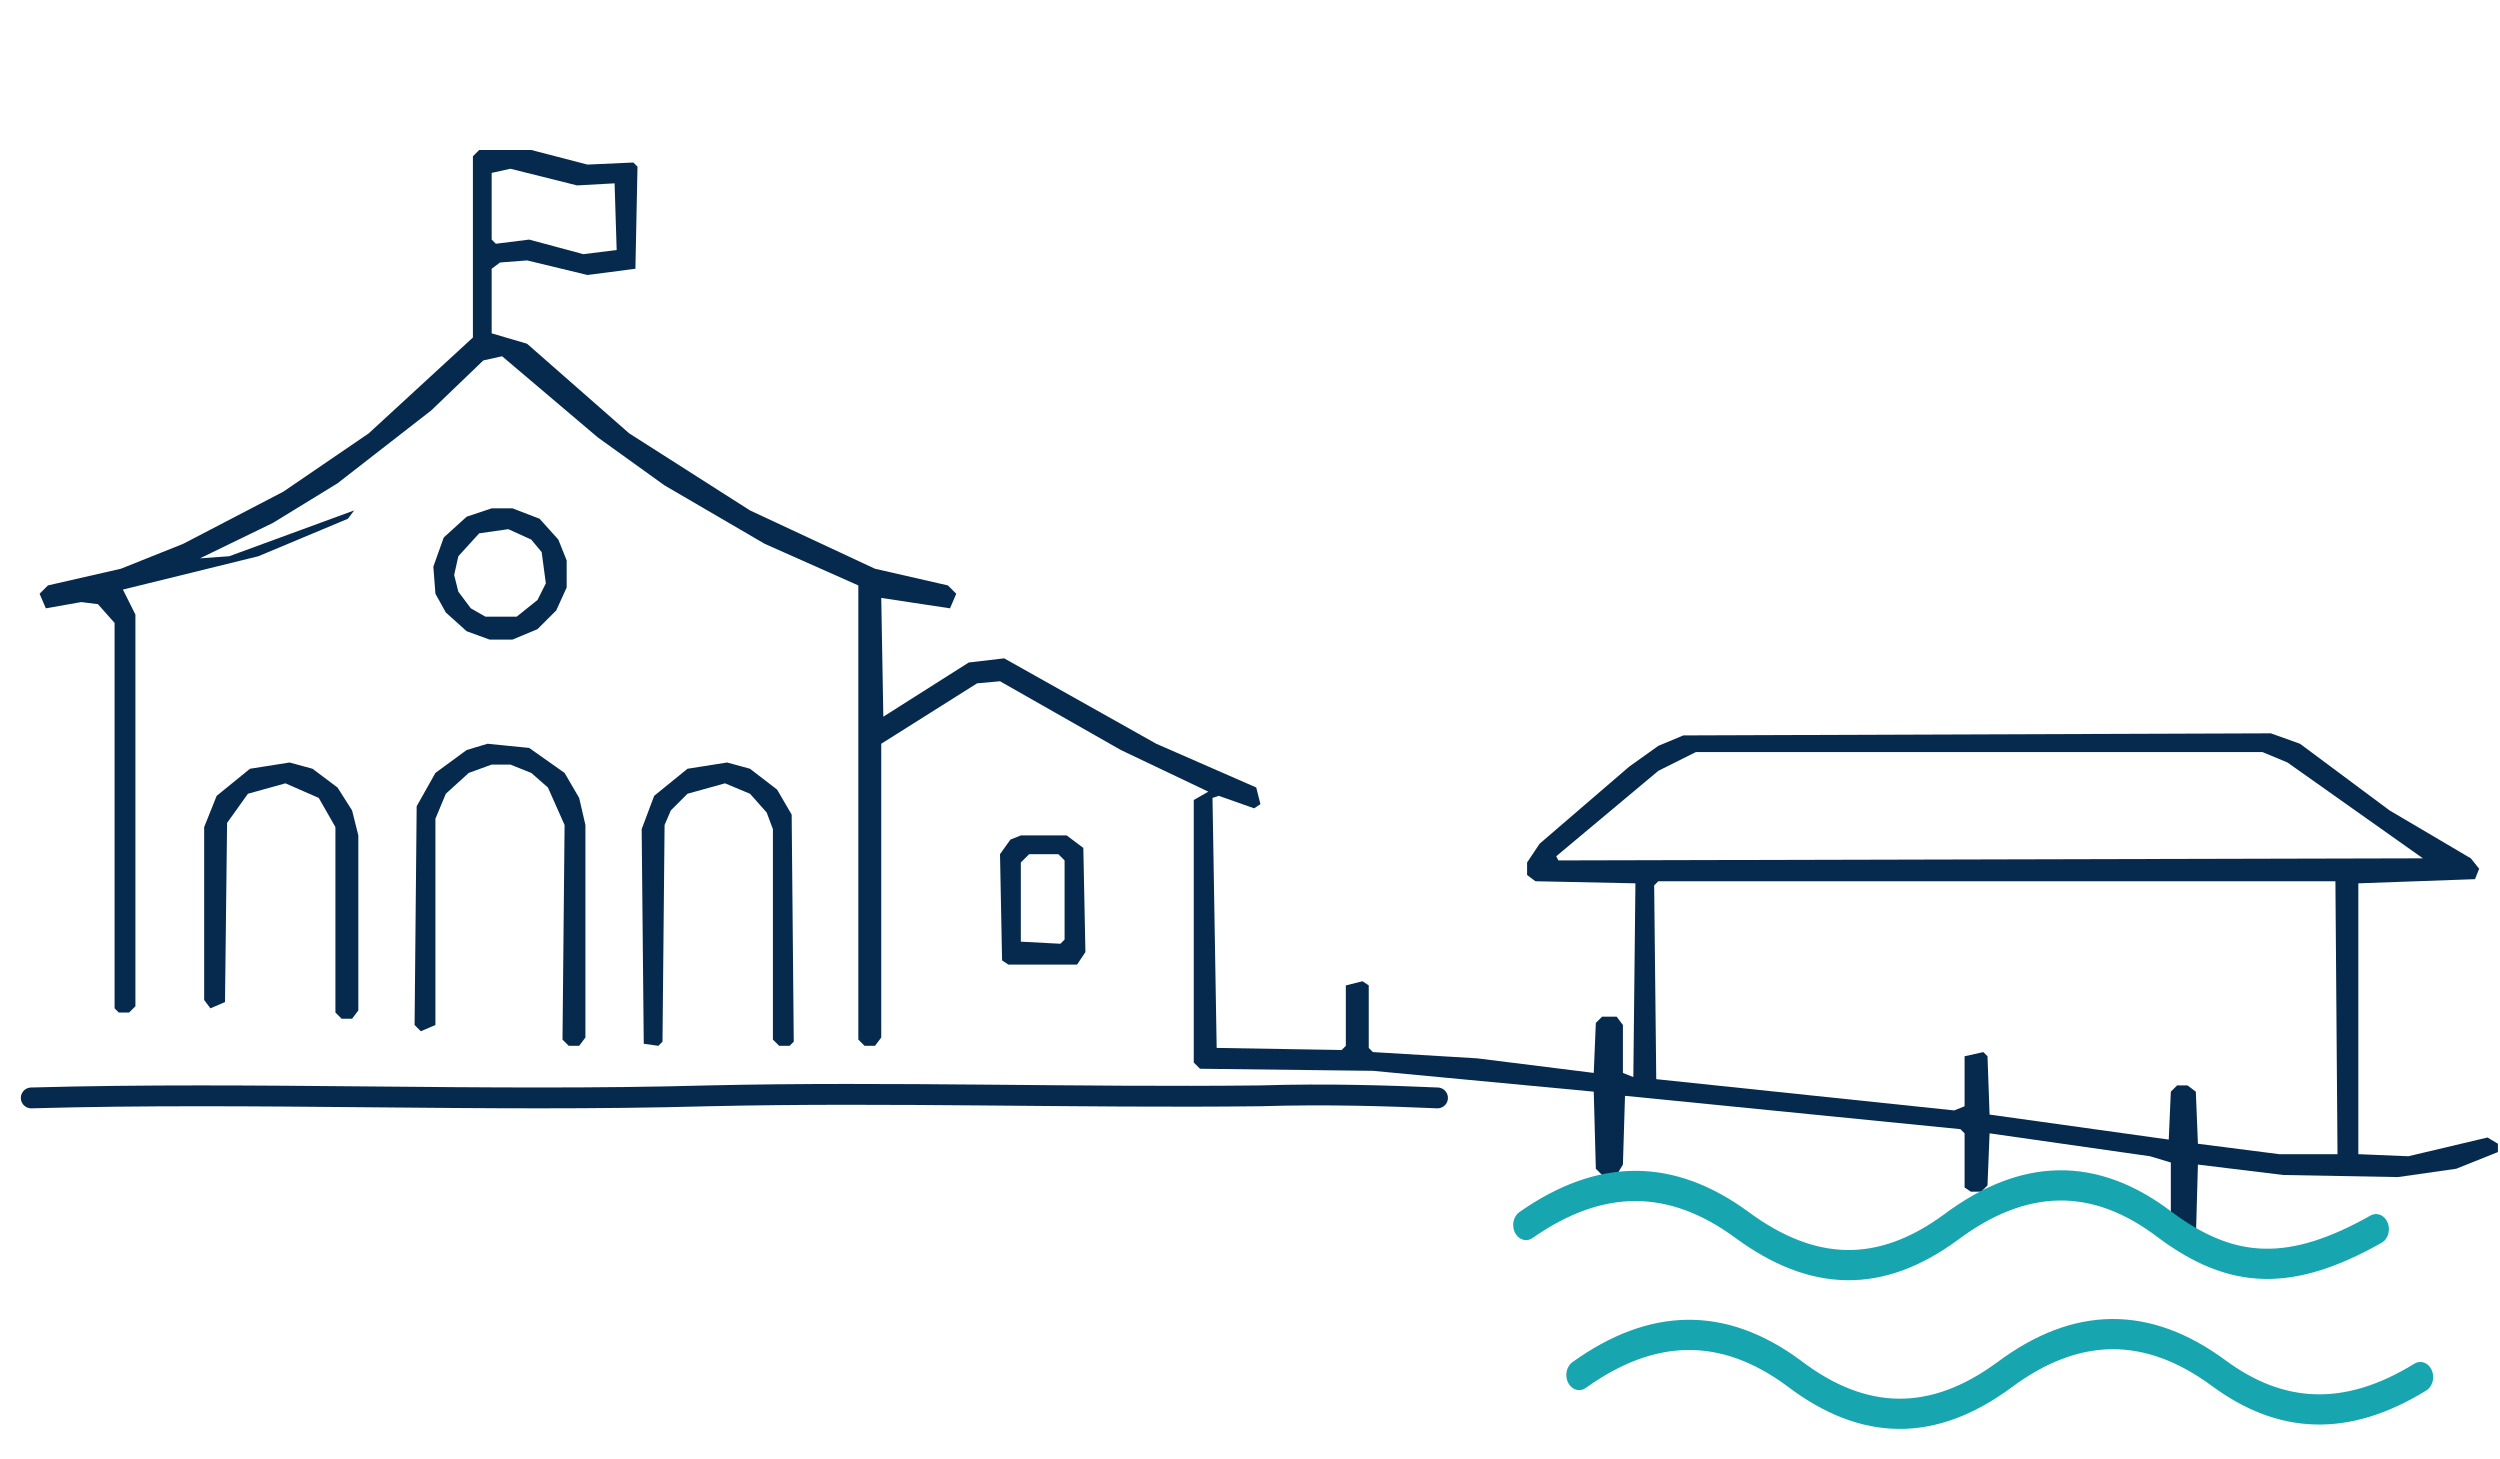
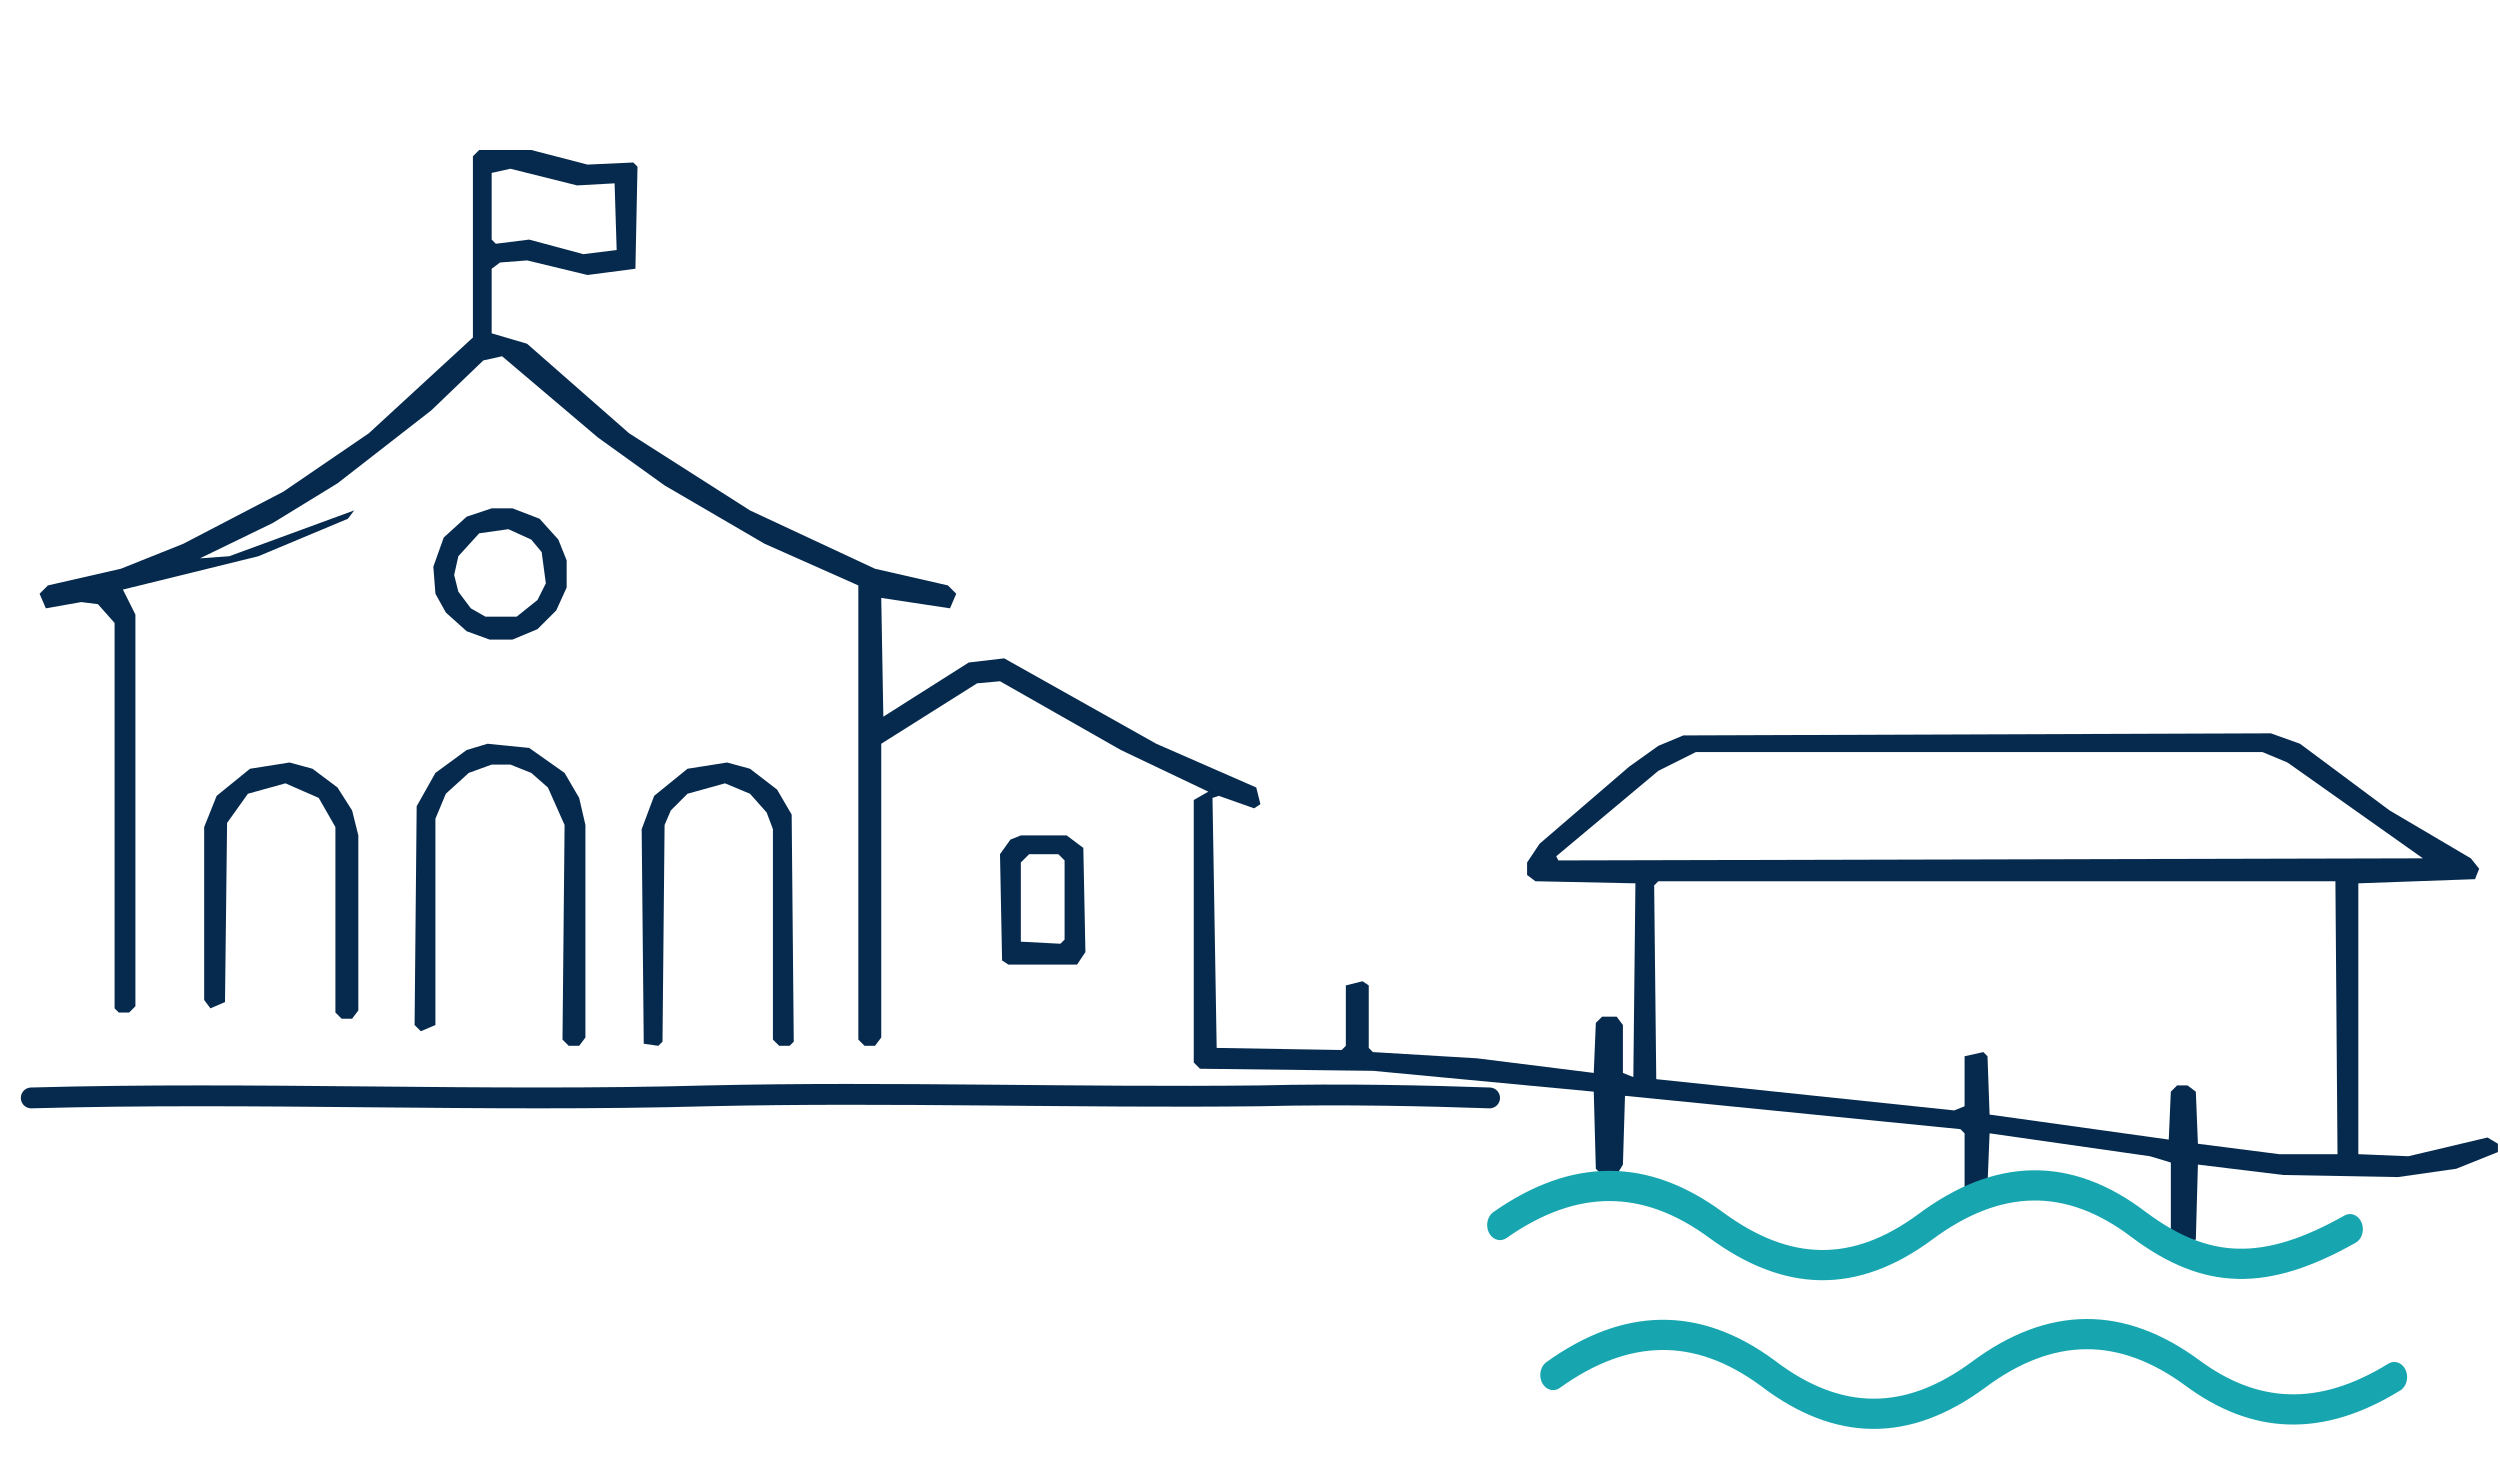
<svg xmlns="http://www.w3.org/2000/svg" viewBox="0 0 120 70" role="img" aria-hidden="true">
  <path fill="#062a4d" fill-rule="evenodd" d="M48.5 40.3L48 41L48.1 46.1L48.4 46.3L51.7 46.3L52.1 45.7L52 40.7L51.2 40.1L49 40.1ZM49.4 41L50.8 41L51.1 41.3L51.1 45.1L50.9 45.3L49 45.2L49 41.4ZM33 36.9L31.4 38.2L30.8 39.8L30.9 50.1L31.6 50.2L31.8 50L31.9 39.6L32.2 38.9L33 38.1L34.8 37.6L36 38.1L36.8 39L37.1 39.8L37.1 49.9L37.4 50.2L37.9 50.2L38.1 50L38 39.1L37.3 37.9L36 36.9L34.9 36.6ZM12 36.9L10.4 38.2L9.8 39.7L9.8 48L10.1 48.4L10.8 48.1L10.9 39.5L11.9 38.1L13.7 37.6L15.3 38.3L16.1 39.7L16.1 48.6L16.4 48.9L16.9 48.9L17.2 48.5L17.2 40.1L16.9 38.9L16.2 37.8L15 36.9L13.9 36.6ZM22.4 36L20.9 37.1L20 38.7L19.9 49.2L20.2 49.5L20.9 49.2L20.9 39.3L21.4 38.1L22.5 37.1L23.6 36.7L24.5 36.7L25.5 37.1L26.3 37.8L27.1 39.6L27 49.9L27.3 50.2L27.8 50.2L28.1 49.8L28.1 39.6L27.8 38.3L27.1 37.1L25.4 35.9L23.4 35.7ZM23.6 24.4L22.4 24.8L21.3 25.8L20.8 27.2L20.9 28.5L21.4 29.4L22.4 30.3L23.5 30.7L24.6 30.7L25.8 30.2L26.7 29.3L27.2 28.2L27.2 26.9L26.8 25.9L25.9 24.9L24.6 24.4ZM23 25.6L24.4 25.4L25.5 25.9L26 26.5L26.2 28L25.8 28.8L24.8 29.6L23.3 29.6L22.6 29.2L22 28.4L21.8 27.6L22 26.7ZM1.9 28.5L2.2 29.2L3.9 28.9L4.7 29L5.5 29.9L5.5 48.4L5.7 48.6L6.2 48.6L6.5 48.3L6.5 29.5L5.9 28.3L12.4 26.7L16.7 24.9L17 24.5L11 26.7L9.6 26.8L13.1 25.1L16.2 23.2L20.7 19.7L23.2 17.3L24.1 17.1L28.7 21L31.9 23.3L36.7 26.1L41.2 28.1L41.2 49.9L41.5 50.2L42 50.2L42.3 49.8L42.3 35.7L46.9 32.8L48 32.7L53.8 36L58 38L57.3 38.4L57.3 51L57.6 51.3L65.9 51.4L76.5 52.4L76.6 56.1L76.9 56.4L77.6 56.4L77.9 55.9L78 52.6L94.1 54.2L94.3 54.4L94.3 57L94.6 57.2L95.1 57.2L95.4 56.9L95.5 54.4L103.2 55.5L104.2 55.8L104.2 59.4L104.5 59.7L105.4 59.5L105.5 55.9L109.6 56.4L115.1 56.5L117.9 56.1L119.9 55.3L119.9 54.9L119.4 54.6L115.6 55.5L113.2 55.4L113.2 42.4L118.8 42.2L119 41.7L118.6 41.2L114.7 38.9L110.4 35.7L109 35.2L80.8 35.3L79.6 35.8L78.2 36.8L73.9 40.5L73.3 41.4L73.3 42L73.7 42.3L78.5 42.4L78.4 51.7L77.9 51.5L77.9 49.2L77.6 48.8L76.9 48.8L76.6 49.1L76.5 51.5L70.9 50.8L65.9 50.5L65.7 50.3L65.7 47.3L65.4 47.1L64.6 47.3L64.6 50.2L64.4 50.4L58.4 50.3L58.2 38.3L58.5 38.2L60.2 38.8L60.5 38.6L60.3 37.8L55.5 35.7L48.2 31.6L46.5 31.8L42.4 34.4L42.3 28.7L45.6 29.2L45.9 28.5L45.5 28.1L42 27.3L36 24.5L30.2 20.8L25.3 16.5L23.6 16L23.6 12.9L24 12.6L25.3 12.5L28.2 13.2L30.5 12.9L30.6 8L30.4 7.8L28.2 7.9L25.5 7.2L23 7.2L22.7 7.5L22.7 16.2L17.7 20.8L13.6 23.6L8.8 26.1L5.8 27.3L2.3 28.1ZM79.4 42.5L79.6 42.3L112.1 42.3L112.2 55.4L109.4 55.4L105.5 54.9L105.4 52.4L105 52.1L104.5 52.1L104.2 52.4L104.1 54.7L95.5 53.5L95.4 50.7L95.2 50.5L94.3 50.7L94.3 53.1L93.8 53.3L79.5 51.8ZM74.7 41.1L79.6 37L81.4 36.1L108.6 36.1L109.8 36.6L116.3 41.2L74.8 41.3ZM23.6 8.3L24.5 8.1L27.7 8.9L29.5 8.8L29.6 12L28 12.2L25.4 11.5L23.8 11.7L23.6 11.5Z" />
-   <path fill="none" stroke="#062a4d" stroke-width="1" stroke-linecap="round" d="M1.5 52.7c10.8-.3 21.7.2 32.5-.1 8.8-.2 17.7.1 26.5 0 3.2-.1 6.2 0 8.5.1" />
-   <g fill="none" stroke="#17a5af" stroke-width="1.45" stroke-linecap="round" transform="matrix(.85 0 0 1 18 6)">
+   <path fill="none" stroke="#062a4d" stroke-width="1" stroke-linecap="round" d="M1.5 52.7c10.8-.3 21.7.2 32.5-.1 8.8-.2 17.7.1 26.5 0 4-.1 8.1 0 11 .1" />
+   <g fill="none" stroke="#17a5af" stroke-width="1.45" stroke-linecap="round" transform="matrix(.85 0 0 1 16.75 6)">
    <path d="M65 52.8c4.2-2.5 8.2-2.5 12.2 0 4 2.5 7.8 2.6 11.8.1 4.1-2.6 8.1-2.7 12.1-.1 3.8 2.4 7.1 2.5 11.9.2" />
    <path d="M68 60c4.1-2.5 8.1-2.6 12.1-.1 4 2.6 7.9 2.6 11.9.1 4.1-2.6 8.1-2.6 12.1-.1 3.5 2.2 7.2 2.4 11.4.2" />
  </g>
</svg>
